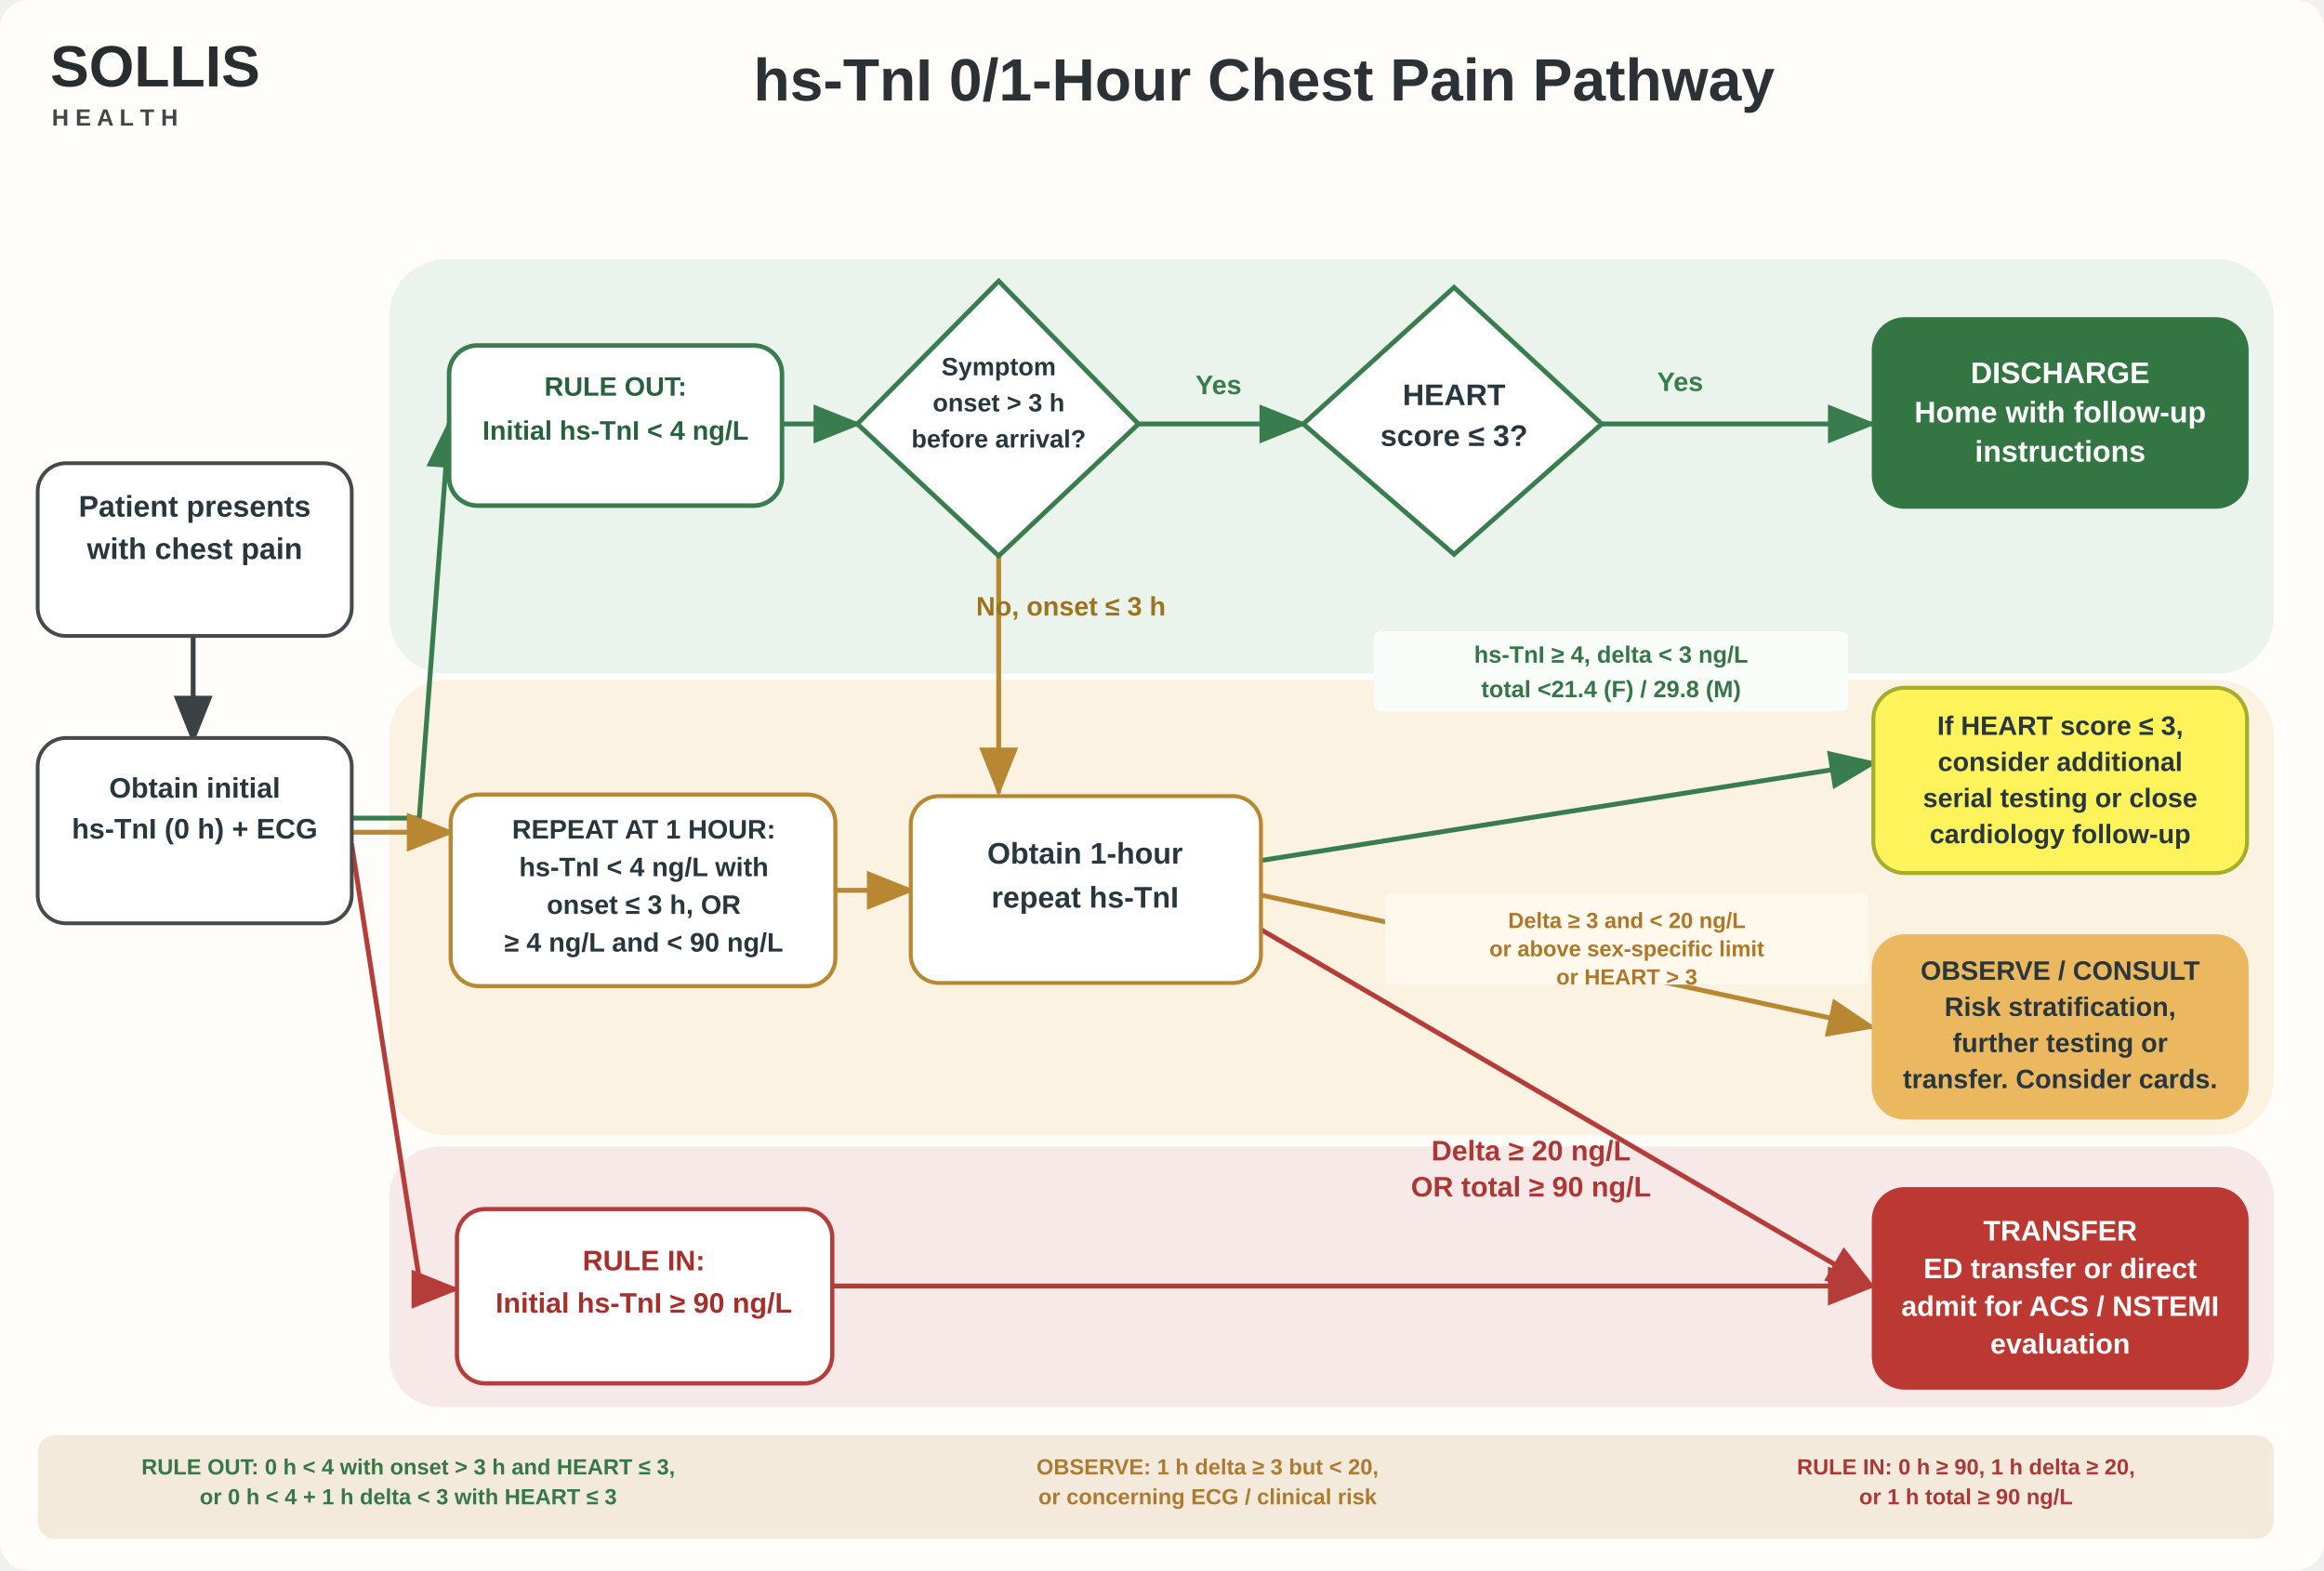
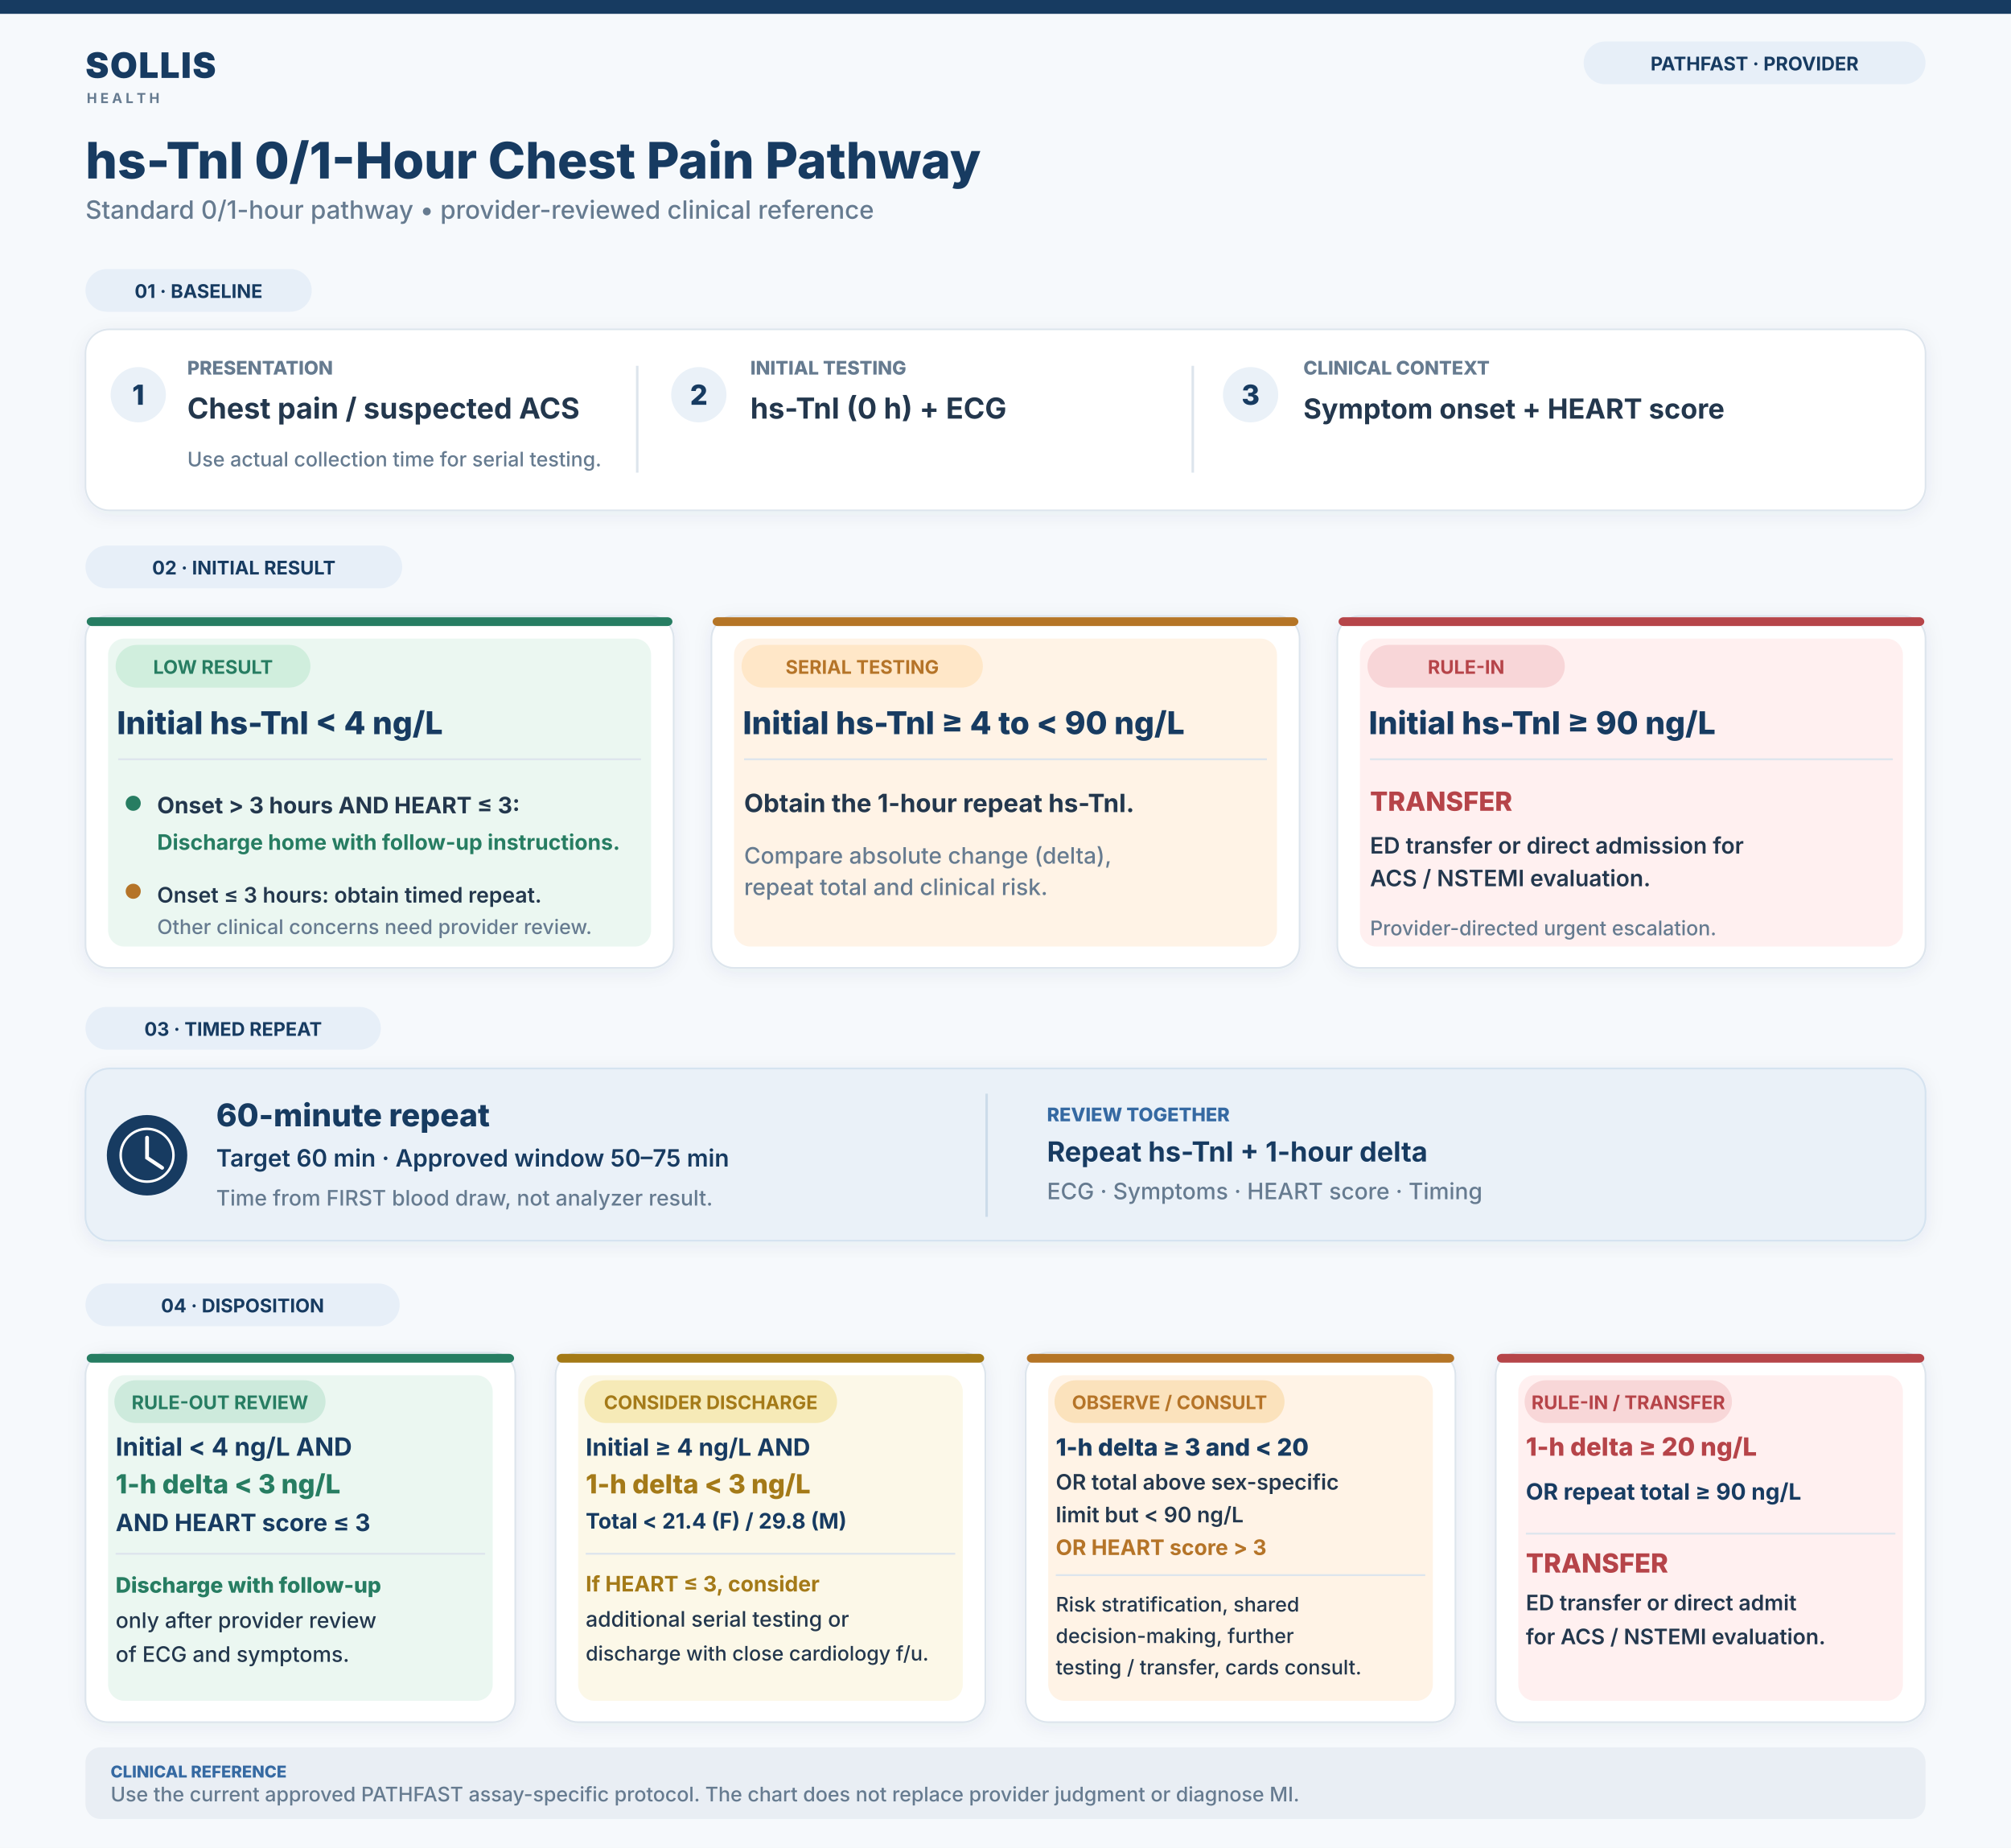
- <svg xmlns="http://www.w3.org/2000/svg" viewBox="0 0 1480 1000" role="img" aria-labelledby="title desc">
+ <svg xmlns="http://www.w3.org/2000/svg" width="1600" height="1470" viewBox="0 0 1600 1470" role="img" aria-labelledby="chart-title chart-desc">
  <defs>
-     <marker id="green" markerWidth="10" markerHeight="8" refX="9" refY="4" orient="auto">
-       <path d="M0 0L10 4L0 8Z" fill="#397d4f" />
-     </marker>
-     <marker id="amber" markerWidth="10" markerHeight="8" refX="9" refY="4" orient="auto">
-       <path d="M0 0L10 4L0 8Z" fill="#b88732" />
-     </marker>
-     <marker id="red" markerWidth="10" markerHeight="8" refX="9" refY="4" orient="auto">
-       <path d="M0 0L10 4L0 8Z" fill="#b63c39" />
-     </marker>
-     <marker id="black" markerWidth="10" markerHeight="8" refX="9" refY="4" orient="auto">
-       <path d="M0 0L10 4L0 8Z" fill="#3b4144" />
-     </marker>
+     <filter id="softshadow" x="-10%" y="-10%" width="120%" height="120%">
+       <feDropShadow dx="0" dy="3" stdDeviation="7" flood-color="#21425c" flood-opacity="0.07" />
+     </filter>
  </defs>
-   <rect width="1480" height="1000" rx="18" fill="#fffdfa" />
-   <rect x="248" y="165" width="1200" height="264" rx="36" fill="#eaf4ed" />
-   <rect x="248" y="433" width="1200" height="290" rx="36" fill="#fbf2e2" />
-   <rect x="248" y="730" width="1200" height="166" rx="32" fill="#f8e9e9" />
-   <text x="32" y="55" fill="#282d30" font-size="37" font-weight="800" text-anchor="start" font-family="Arial,Helvetica,sans-serif">SOLLIS</text>
-   <text x="33" y="80" fill="#414649" font-size="15" font-weight="650" text-anchor="start" font-family="Arial,Helvetica,sans-serif">H E A L T H</text>
-   <text x="805" y="64" fill="#2b3135" font-size="38" font-weight="760" text-anchor="middle" font-family="Arial,Helvetica,sans-serif">hs-TnI 0/1-Hour Chest Pain Pathway</text>
-   <path d="M123 351V471" fill="none" stroke="#3b4144" stroke-width="3.1" stroke-linecap="round" stroke-linejoin="round" marker-end="url(#black)" />
-   <path d="M224 521L267 521L286 270" fill="none" stroke="#397d4f" stroke-width="3.1" stroke-linecap="round" stroke-linejoin="round" marker-end="url(#green)" />
-   <path d="M224 530H287" fill="none" stroke="#b88732" stroke-width="3.1" stroke-linecap="round" stroke-linejoin="round" marker-end="url(#amber)" />
-   <path d="M224 538L268 821H290" fill="none" stroke="#b63c39" stroke-width="3.1" stroke-linecap="round" stroke-linejoin="round" marker-end="url(#red)" />
-   <path d="M498 270H546" fill="none" stroke="#397d4f" stroke-width="3.1" stroke-linecap="round" stroke-linejoin="round" marker-end="url(#green)" />
-   <path d="M725 270H830" fill="none" stroke="#397d4f" stroke-width="3.1" stroke-linecap="round" stroke-linejoin="round" marker-end="url(#green)" />
-   <path d="M1020 270H1192" fill="none" stroke="#397d4f" stroke-width="3.1" stroke-linecap="round" stroke-linejoin="round" marker-end="url(#green)" />
-   <path d="M636 354V504" fill="none" stroke="#b88732" stroke-width="3.1" stroke-linecap="round" stroke-linejoin="round" marker-end="url(#amber)" />
-   <path d="M532 567H580" fill="none" stroke="#b88732" stroke-width="3.1" stroke-linecap="round" stroke-linejoin="round" marker-end="url(#amber)" />
-   <path d="M803 548L1193 486" fill="none" stroke="#397d4f" stroke-width="3.1" stroke-linecap="round" stroke-linejoin="round" marker-end="url(#green)" />
-   <path d="M803 570L1192 654" fill="none" stroke="#b88732" stroke-width="3.1" stroke-linecap="round" stroke-linejoin="round" marker-end="url(#amber)" />
-   <path d="M803 592L1192 819" fill="none" stroke="#b63c39" stroke-width="3.1" stroke-linecap="round" stroke-linejoin="round" marker-end="url(#red)" />
-   <path d="M531 819H1192" fill="none" stroke="#b63c39" stroke-width="3.1" stroke-linecap="round" stroke-linejoin="round" marker-end="url(#red)" />
-   <rect x="24" y="295" width="200" height="110" rx="18" fill="#fff" stroke="#44494b" stroke-width="2.4" />
-   <text x="124" y="329" fill="#28363d" font-size="19" font-weight="650" text-anchor="middle" font-family="Arial,Helvetica,sans-serif">Patient presents</text>
-   <text x="124" y="356" fill="#28363d" font-size="19" font-weight="650" text-anchor="middle" font-family="Arial,Helvetica,sans-serif">with chest pain</text>
-   <rect x="24" y="470" width="200" height="118" rx="18" fill="#fff" stroke="#44494b" stroke-width="2.4" />
-   <text x="124" y="508" fill="#28363d" font-size="18" font-weight="650" text-anchor="middle" font-family="Arial,Helvetica,sans-serif">Obtain initial</text>
-   <text x="124" y="534" fill="#28363d" font-size="18" font-weight="650" text-anchor="middle" font-family="Arial,Helvetica,sans-serif">hs-TnI (0 h) + ECG</text>
-   <rect x="286" y="220" width="212" height="102" rx="18" fill="#fff" stroke="#397d4f" stroke-width="2.9" />
-   <text x="392" y="252" fill="#27613e" font-size="17" font-weight="760" text-anchor="middle" font-family="Arial,Helvetica,sans-serif">RULE OUT:</text>
-   <text x="392" y="280" fill="#27613e" font-size="17" font-weight="760" text-anchor="middle" font-family="Arial,Helvetica,sans-serif">Initial hs-TnI &lt; 4 ng/L</text>
-   <polygon points="636,179 725,270 636,354 546,270" fill="#fff" stroke="#397d4f" stroke-width="3" />
-   <text x="636" y="239" fill="#28363d" font-size="16" font-weight="650" text-anchor="middle" font-family="Arial,Helvetica,sans-serif">Symptom</text>
-   <text x="636" y="262" fill="#28363d" font-size="16" font-weight="650" text-anchor="middle" font-family="Arial,Helvetica,sans-serif">onset &gt; 3 h</text>
-   <text x="636" y="285" fill="#28363d" font-size="16" font-weight="650" text-anchor="middle" font-family="Arial,Helvetica,sans-serif">before arrival?</text>
-   <polygon points="926,183 1020,270 926,353 830,270" fill="#fff" stroke="#397d4f" stroke-width="3" />
-   <text x="926" y="258" fill="#28363d" font-size="19" font-weight="650" text-anchor="middle" font-family="Arial,Helvetica,sans-serif">HEART</text>
-   <text x="926" y="284" fill="#28363d" font-size="19" font-weight="650" text-anchor="middle" font-family="Arial,Helvetica,sans-serif">score ≤ 3?</text>
-   <text x="776" y="251" fill="#377d4a" font-size="17" font-weight="740" text-anchor="middle" font-family="Arial,Helvetica,sans-serif">Yes</text>
-   <text x="1070" y="249" fill="#377d4a" font-size="17" font-weight="740" text-anchor="middle" font-family="Arial,Helvetica,sans-serif">Yes</text>
-   <text x="682" y="392" fill="#9d731e" font-size="17" font-weight="730" text-anchor="middle" font-family="Arial,Helvetica,sans-serif">No, onset ≤ 3 h</text>
-   <rect x="1193" y="203" width="238" height="120" rx="20" fill="#347544" stroke="#347544" stroke-width="2" />
-   <text x="1312" y="244" fill="#fff" font-size="19" font-weight="780" text-anchor="middle" font-family="Arial,Helvetica,sans-serif">DISCHARGE</text>
-   <text x="1312" y="269" fill="#fff" font-size="19" font-weight="780" text-anchor="middle" font-family="Arial,Helvetica,sans-serif">Home with follow-up</text>
-   <text x="1312" y="294" fill="#fff" font-size="19" font-weight="780" text-anchor="middle" font-family="Arial,Helvetica,sans-serif">instructions</text>
-   <rect x="287" y="506" width="245" height="122" rx="18" fill="#fff" stroke="#b88732" stroke-width="2.6" />
-   <text x="410" y="534" fill="#28363d" font-size="17" font-weight="650" text-anchor="middle" font-family="Arial,Helvetica,sans-serif">REPEAT AT 1 HOUR:</text>
-   <text x="410" y="558" fill="#28363d" font-size="17" font-weight="650" text-anchor="middle" font-family="Arial,Helvetica,sans-serif">hs-TnI &lt; 4 ng/L with</text>
-   <text x="410" y="582" fill="#28363d" font-size="17" font-weight="650" text-anchor="middle" font-family="Arial,Helvetica,sans-serif">onset ≤ 3 h, OR</text>
-   <text x="410" y="606" fill="#28363d" font-size="17" font-weight="650" text-anchor="middle" font-family="Arial,Helvetica,sans-serif">≥ 4 ng/L and &lt; 90 ng/L</text>
-   <rect x="580" y="507" width="223" height="119" rx="18" fill="#fff" stroke="#b88732" stroke-width="2.5" />
-   <text x="691" y="550" fill="#28363d" font-size="19" font-weight="730" text-anchor="middle" font-family="Arial,Helvetica,sans-serif">Obtain 1-hour</text>
-   <text x="691" y="578" fill="#28363d" font-size="19" font-weight="730" text-anchor="middle" font-family="Arial,Helvetica,sans-serif">repeat hs-TnI</text>
-   <rect x="1193" y="438" width="238" height="118" rx="20" fill="#fff35c" stroke="#a4ae2c" stroke-width="2.5" />
-   <text x="1312" y="468" fill="#28363d" font-size="17" font-weight="650" text-anchor="middle" font-family="Arial,Helvetica,sans-serif">If HEART score ≤ 3,</text>
-   <text x="1312" y="491" fill="#28363d" font-size="17" font-weight="650" text-anchor="middle" font-family="Arial,Helvetica,sans-serif">consider additional</text>
-   <text x="1312" y="514" fill="#28363d" font-size="17" font-weight="650" text-anchor="middle" font-family="Arial,Helvetica,sans-serif">serial testing or close</text>
-   <text x="1312" y="537" fill="#28363d" font-size="17" font-weight="650" text-anchor="middle" font-family="Arial,Helvetica,sans-serif">cardiology follow-up</text>
-   <rect x="1193" y="596" width="238" height="116" rx="20" fill="#ecb85f" stroke="#ecb85f" stroke-width="2" />
-   <text x="1312" y="624" fill="#28363d" font-size="17" font-weight="680" text-anchor="middle" font-family="Arial,Helvetica,sans-serif">OBSERVE / CONSULT</text>
-   <text x="1312" y="647" fill="#28363d" font-size="17" font-weight="680" text-anchor="middle" font-family="Arial,Helvetica,sans-serif">Risk stratification,</text>
-   <text x="1312" y="670" fill="#28363d" font-size="17" font-weight="680" text-anchor="middle" font-family="Arial,Helvetica,sans-serif">further testing or</text>
-   <text x="1312" y="693" fill="#28363d" font-size="17" font-weight="680" text-anchor="middle" font-family="Arial,Helvetica,sans-serif">transfer. Consider cards.</text>
-   <rect x="875" y="402" width="302" height="51" rx="4" fill="#f9fdf9" stroke="none" stroke-width="0" />
-   <text x="1026" y="422" fill="#357547" font-size="15" font-weight="720" text-anchor="middle" font-family="Arial,Helvetica,sans-serif">hs-TnI ≥ 4, delta &lt; 3 ng/L</text>
-   <text x="1026" y="444" fill="#357547" font-size="15" font-weight="720" text-anchor="middle" font-family="Arial,Helvetica,sans-serif">total &lt;21.4 (F) / 29.8 (M)</text>
-   <rect x="882" y="569" width="308" height="58" rx="4" fill="#fff8ed" stroke="none" stroke-width="0" />
-   <text x="1036" y="591" fill="#af7627" font-size="14" font-weight="700" text-anchor="middle" font-family="Arial,Helvetica,sans-serif">Delta ≥ 3 and &lt; 20 ng/L</text>
-   <text x="1036" y="609" fill="#af7627" font-size="14" font-weight="700" text-anchor="middle" font-family="Arial,Helvetica,sans-serif">or above sex-specific limit</text>
-   <text x="1036" y="627" fill="#af7627" font-size="14" font-weight="700" text-anchor="middle" font-family="Arial,Helvetica,sans-serif">or HEART &gt; 3</text>
-   <text x="975" y="739" fill="#ad3734" font-size="18" font-weight="760" text-anchor="middle" font-family="Arial,Helvetica,sans-serif">Delta ≥ 20 ng/L</text>
-   <text x="975" y="762" fill="#ad3734" font-size="18" font-weight="760" text-anchor="middle" font-family="Arial,Helvetica,sans-serif">OR total ≥ 90 ng/L</text>
-   <rect x="291" y="770" width="239" height="111" rx="18" fill="#fff" stroke="#b63c39" stroke-width="2.7" />
-   <text x="410" y="809" fill="#a52f2b" font-size="18" font-weight="760" text-anchor="middle" font-family="Arial,Helvetica,sans-serif">RULE IN:</text>
-   <text x="410" y="836" fill="#a52f2b" font-size="18" font-weight="760" text-anchor="middle" font-family="Arial,Helvetica,sans-serif">Initial hs-TnI ≥ 90 ng/L</text>
-   <rect x="1193" y="757" width="238" height="127" rx="20" fill="#bc3933" stroke="#bc3933" stroke-width="2" />
-   <text x="1312" y="790" fill="#fff" font-size="18" font-weight="760" text-anchor="middle" font-family="Arial,Helvetica,sans-serif">TRANSFER</text>
-   <text x="1312" y="814" fill="#fff" font-size="18" font-weight="760" text-anchor="middle" font-family="Arial,Helvetica,sans-serif">ED transfer or direct</text>
-   <text x="1312" y="838" fill="#fff" font-size="18" font-weight="760" text-anchor="middle" font-family="Arial,Helvetica,sans-serif">admit for ACS / NSTEMI</text>
-   <text x="1312" y="862" fill="#fff" font-size="18" font-weight="760" text-anchor="middle" font-family="Arial,Helvetica,sans-serif">evaluation</text>
-   <rect x="24" y="914" width="1424" height="66" rx="11" fill="#f3eadc" />
-   <text x="260" y="939" fill="#367748" font-size="14" font-weight="680" text-anchor="middle" font-family="Arial,Helvetica,sans-serif">RULE OUT: 0 h &lt; 4 with onset &gt; 3 h and HEART ≤ 3,</text>
-   <text x="260" y="958" fill="#367748" font-size="14" font-weight="680" text-anchor="middle" font-family="Arial,Helvetica,sans-serif">or 0 h &lt; 4 + 1 h delta &lt; 3 with HEART ≤ 3</text>
-   <text x="769" y="939" fill="#ac7a30" font-size="14" font-weight="680" text-anchor="middle" font-family="Arial,Helvetica,sans-serif">OBSERVE: 1 h delta ≥ 3 but &lt; 20,</text>
-   <text x="769" y="958" fill="#ac7a30" font-size="14" font-weight="680" text-anchor="middle" font-family="Arial,Helvetica,sans-serif">or concerning ECG / clinical risk</text>
-   <text x="1252" y="939" fill="#a93836" font-size="14" font-weight="680" text-anchor="middle" font-family="Arial,Helvetica,sans-serif">RULE IN: 0 h ≥ 90, 1 h delta ≥ 20,</text>
-   <text x="1252" y="958" fill="#a93836" font-size="14" font-weight="680" text-anchor="middle" font-family="Arial,Helvetica,sans-serif">or 1 h total ≥ 90 ng/L</text>
+   <rect x="0" y="0" width="1600" height="1470" rx="0" fill="#F6F9FC" stroke="none" stroke-width="1" />
+   <rect x="0" y="0" width="1600" height="11" rx="0" fill="#173B61" stroke="none" stroke-width="1" />
+   <text x="68" y="62" fill="#173B61" font-family="Inter,Arial,sans-serif" font-size="28" font-weight="850" letter-spacing="1">SOLLIS</text>
+   <text x="69" y="82" fill="#667B90" font-family="Inter,Arial,Helvetica,sans-serif" font-size="11" font-weight="650" text-anchor="start">H E A L T H</text>
+   <rect x="1260" y="33" width="272" height="34" rx="17" fill="#E7EFF8" stroke="none" stroke-width="1" />
+   <text x="1396" y="56" fill="#173B61" font-family="Inter,Arial,Helvetica,sans-serif" font-size="15" font-weight="750" text-anchor="middle">PATHFAST  ·  PROVIDER</text>
+   <text x="68" y="142" fill="#173B61" font-family="Inter,Arial,Helvetica,sans-serif" font-size="40" font-weight="800" text-anchor="start">hs-TnI 0/1-Hour Chest Pain Pathway</text>
+   <text x="68" y="174" fill="#667B90" font-family="Inter,Arial,Helvetica,sans-serif" font-size="20" font-weight="520" text-anchor="start">Standard 0/1-hour pathway • provider-reviewed clinical reference</text>
+   <rect x="68" y="214" width="180" height="34" rx="17" fill="#E7EFF8" stroke="none" stroke-width="1" />
+   <text x="158" y="237" fill="#173B61" font-family="Inter,Arial,Helvetica,sans-serif" font-size="15" font-weight="750" text-anchor="middle">01  ·  BASELINE</text>
+   <g filter="url(#softshadow)">
+     <rect x="68" y="262" width="1464" height="144" rx="19" fill="#FFFFFF" stroke="#DDE5ED" stroke-width="1.3" />
+   </g>
+   <circle cx="110" cy="314" r="22" fill="#EAF1F8" />
+   <text x="110" y="322" fill="#173B61" font-family="Inter,Arial,Helvetica,sans-serif" font-size="22" font-weight="800" text-anchor="middle">1</text>
+   <text x="149" y="298" fill="#667B90" font-family="Inter,Arial,Helvetica,sans-serif" font-size="15" font-weight="760" text-anchor="start">PRESENTATION</text>
+   <text x="149" y="333" fill="#23374D" font-family="Inter,Arial,Helvetica,sans-serif" font-size="23" font-weight="720" text-anchor="start">Chest pain / suspected ACS</text>
+   <path d="M507 291V376" stroke="#DDE5ED" stroke-width="2" />
+   <circle cx="556" cy="314" r="22" fill="#EAF1F8" />
+   <text x="556" y="322" fill="#173B61" font-family="Inter,Arial,Helvetica,sans-serif" font-size="22" font-weight="800" text-anchor="middle">2</text>
+   <text x="597" y="298" fill="#667B90" font-family="Inter,Arial,Helvetica,sans-serif" font-size="15" font-weight="760" text-anchor="start">INITIAL TESTING</text>
+   <text x="597" y="333" fill="#23374D" font-family="Inter,Arial,Helvetica,sans-serif" font-size="23" font-weight="720" text-anchor="start">hs-TnI (0 h) + ECG</text>
+   <path d="M949 291V376" stroke="#DDE5ED" stroke-width="2" />
+   <circle cx="995" cy="314" r="22" fill="#EAF1F8" />
+   <text x="995" y="322" fill="#173B61" font-family="Inter,Arial,Helvetica,sans-serif" font-size="22" font-weight="800" text-anchor="middle">3</text>
+   <text x="1037" y="298" fill="#667B90" font-family="Inter,Arial,Helvetica,sans-serif" font-size="15" font-weight="760" text-anchor="start">CLINICAL CONTEXT</text>
+   <text x="1037" y="333" fill="#23374D" font-family="Inter,Arial,Helvetica,sans-serif" font-size="22" font-weight="720" text-anchor="start">Symptom onset + HEART score</text>
+   <text x="149" y="371" fill="#667B90" font-family="Inter,Arial,Helvetica,sans-serif" font-size="16" font-weight="500" text-anchor="start">Use actual collection time for serial testing.</text>
+   <rect x="68" y="434" width="252" height="34" rx="17" fill="#E7EFF8" stroke="none" stroke-width="1" />
+   <text x="194" y="457" fill="#173B61" font-family="Inter,Arial,Helvetica,sans-serif" font-size="15" font-weight="750" text-anchor="middle">02  ·  INITIAL RESULT</text>
+   <g filter="url(#softshadow)">
+     <rect x="68" y="490" width="468" height="280" rx="18" fill="#FFFFFF" stroke="#DDE5ED" stroke-width="1.4" />
+     <rect x="69" y="491" width="466" height="7" rx="4" fill="#277D62" stroke="none" stroke-width="1" />
+     <rect x="86" y="508" width="432" height="245" rx="13" fill="#EBF7F1" stroke="none" stroke-width="1" />
+   </g>
+   <g filter="url(#softshadow)">
+     <rect x="566" y="490" width="468" height="280" rx="18" fill="#FFFFFF" stroke="#DDE5ED" stroke-width="1.4" />
+     <rect x="567" y="491" width="466" height="7" rx="4" fill="#B57428" stroke="none" stroke-width="1" />
+     <rect x="584" y="508" width="432" height="245" rx="13" fill="#FFF3E6" stroke="none" stroke-width="1" />
+   </g>
+   <g filter="url(#softshadow)">
+     <rect x="1064" y="490" width="468" height="280" rx="18" fill="#FFFFFF" stroke="#DDE5ED" stroke-width="1.4" />
+     <rect x="1065" y="491" width="466" height="7" rx="4" fill="#B64449" stroke="none" stroke-width="1" />
+     <rect x="1082" y="508" width="432" height="245" rx="13" fill="#FFF0F0" stroke="none" stroke-width="1" />
+   </g>
+   <rect x="92" y="513" width="155" height="34" rx="17" fill="#D0EEDD" stroke="none" stroke-width="1" />
+   <text x="169.5" y="536" fill="#277D62" font-family="Inter,Arial,Helvetica,sans-serif" font-size="15" font-weight="750" text-anchor="middle">LOW RESULT</text>
+   <text x="93" y="584" fill="#173B61" font-family="Inter,Arial,Helvetica,sans-serif" font-size="25" font-weight="770" text-anchor="start">Initial hs-TnI &lt; 4 ng/L</text>
+   <path d="M94 604h416" stroke="#DDE5ED" stroke-width="1.5" />
+   <circle cx="106" cy="639" r="6" fill="#277D62" />
+   <text x="125" y="647" fill="#23374D" font-family="Inter,Arial,Helvetica,sans-serif" font-size="18" font-weight="660" text-anchor="start">Onset &gt; 3 hours AND HEART ≤ 3:</text>
+   <text x="125" y="676" fill="#277D62" font-family="Inter,Arial,Helvetica,sans-serif" font-size="17" font-weight="720" text-anchor="start">Discharge home with follow-up instructions.</text>
+   <circle cx="106" cy="709" r="6" fill="#B57428" />
+   <text x="125" y="718" fill="#23374D" font-family="Inter,Arial,Helvetica,sans-serif" font-size="17" font-weight="610" text-anchor="start">Onset ≤ 3 hours: obtain timed repeat.</text>
+   <text x="125" y="743" fill="#667B90" font-family="Inter,Arial,Helvetica,sans-serif" font-size="16" font-weight="500" text-anchor="start">Other clinical concerns need provider review.</text>
+   <rect x="590" y="513" width="192" height="34" rx="17" fill="#FFE7C8" stroke="none" stroke-width="1" />
+   <text x="686" y="536" fill="#B57428" font-family="Inter,Arial,Helvetica,sans-serif" font-size="15" font-weight="750" text-anchor="middle">SERIAL TESTING</text>
+   <text x="591" y="584" fill="#173B61" font-family="Inter,Arial,Helvetica,sans-serif" font-size="25" font-weight="770" text-anchor="start">Initial hs-TnI ≥ 4 to &lt; 90 ng/L</text>
+   <path d="M592 604h416" stroke="#DDE5ED" stroke-width="1.5" />
+   <text x="592" y="646" fill="#23374D" font-family="Inter,Arial,Helvetica,sans-serif" font-size="20" font-weight="700" text-anchor="start">Obtain the 1-hour repeat hs-TnI.</text>
+   <text x="592" y="687" fill="#667B90" font-family="Inter,Arial,Helvetica,sans-serif" font-size="18" font-weight="520" text-anchor="start">Compare absolute change (delta),</text>
+   <text x="592" y="712" fill="#667B90" font-family="Inter,Arial,Helvetica,sans-serif" font-size="18" font-weight="520" text-anchor="start">repeat total and clinical risk.</text>
+   <rect x="1088" y="513" width="157" height="34" rx="17" fill="#F8D6D8" stroke="none" stroke-width="1" />
+   <text x="1166.5" y="536" fill="#B64449" font-family="Inter,Arial,Helvetica,sans-serif" font-size="15" font-weight="750" text-anchor="middle">RULE-IN</text>
+   <text x="1089" y="584" fill="#173B61" font-family="Inter,Arial,Helvetica,sans-serif" font-size="25" font-weight="770" text-anchor="start">Initial hs-TnI ≥ 90 ng/L</text>
+   <path d="M1090 604h416" stroke="#DDE5ED" stroke-width="1.5" />
+   <text x="1090" y="645" fill="#B64449" font-family="Inter,Arial,Helvetica,sans-serif" font-size="21" font-weight="820" text-anchor="start">TRANSFER</text>
+   <text x="1090" y="679" fill="#23374D" font-family="Inter,Arial,Helvetica,sans-serif" font-size="18" font-weight="610" text-anchor="start">ED transfer or direct admission for</text>
+   <text x="1090" y="705" fill="#23374D" font-family="Inter,Arial,Helvetica,sans-serif" font-size="18" font-weight="610" text-anchor="start">ACS / NSTEMI evaluation.</text>
+   <text x="1090" y="744" fill="#667B90" font-family="Inter,Arial,Helvetica,sans-serif" font-size="16" font-weight="550" text-anchor="start">Provider-directed urgent escalation.</text>
+   <rect x="68" y="801" width="235" height="34" rx="17" fill="#E7EFF8" stroke="none" stroke-width="1" />
+   <text x="185.5" y="824" fill="#173B61" font-family="Inter,Arial,Helvetica,sans-serif" font-size="15" font-weight="750" text-anchor="middle">03  ·  TIMED REPEAT</text>
+   <g filter="url(#softshadow)">
+     <rect x="68" y="850" width="1464" height="137" rx="19" fill="#EAF1F8" stroke="#D5E3F0" stroke-width="1.4" />
+   </g>
+   <circle cx="117" cy="919" r="32" fill="#173B61" />
+   <circle cx="117" cy="919" r="21" fill="none" stroke="#FFFFFF" stroke-width="2" />
+   <path d="M117 905v16l12 8" fill="none" stroke="#fff" stroke-width="3" stroke-linecap="round" />
+   <text x="172" y="896" fill="#173B61" font-family="Inter,Arial,Helvetica,sans-serif" font-size="25" font-weight="790" text-anchor="start">60-minute repeat</text>
+   <text x="172" y="928" fill="#173B61" font-family="Inter,Arial,Helvetica,sans-serif" font-size="19" font-weight="620" text-anchor="start">Target 60 min   ·   Approved window 50–75 min</text>
+   <text x="172" y="959" fill="#667B90" font-family="Inter,Arial,Helvetica,sans-serif" font-size="17" font-weight="520" text-anchor="start">Time from FIRST blood draw, not analyzer result.</text>
+   <path d="M785 870V968" stroke="#CCDCEA" stroke-width="2" />
+   <text x="833" y="892" fill="#3569A2" font-family="Inter,Arial,Helvetica,sans-serif" font-size="15" font-weight="800" text-anchor="start">REVIEW TOGETHER</text>
+   <text x="833" y="924" fill="#173B61" font-family="Inter,Arial,Helvetica,sans-serif" font-size="22" font-weight="750" text-anchor="start">Repeat hs-TnI + 1-hour delta</text>
+   <text x="833" y="954" fill="#667B90" font-family="Inter,Arial,Helvetica,sans-serif" font-size="18" font-weight="540" text-anchor="start">ECG  ·  Symptoms  ·  HEART score  ·  Timing</text>
+   <rect x="68" y="1021" width="250" height="34" rx="17" fill="#E7EFF8" stroke="none" stroke-width="1" />
+   <text x="193" y="1044" fill="#173B61" font-family="Inter,Arial,Helvetica,sans-serif" font-size="15" font-weight="750" text-anchor="middle">04  ·  DISPOSITION</text>
+   <g filter="url(#softshadow)">
+     <rect x="68" y="1076" width="342" height="294" rx="18" fill="#FFFFFF" stroke="#DDE5ED" stroke-width="1.4" />
+     <rect x="69" y="1077" width="340" height="7" rx="4" fill="#277D62" stroke="none" stroke-width="1" />
+     <rect x="86" y="1094" width="306" height="259" rx="13" fill="#EBF7F1" stroke="none" stroke-width="1" />
+   </g>
+   <g filter="url(#softshadow)">
+     <rect x="442" y="1076" width="342" height="294" rx="18" fill="#FFFFFF" stroke="#DDE5ED" stroke-width="1.4" />
+     <rect x="443" y="1077" width="340" height="7" rx="4" fill="#A47A18" stroke="none" stroke-width="1" />
+     <rect x="460" y="1094" width="306" height="259" rx="13" fill="#FCF8E8" stroke="none" stroke-width="1" />
+   </g>
+   <g filter="url(#softshadow)">
+     <rect x="816" y="1076" width="342" height="294" rx="18" fill="#FFFFFF" stroke="#DDE5ED" stroke-width="1.4" />
+     <rect x="817" y="1077" width="340" height="7" rx="4" fill="#B57428" stroke="none" stroke-width="1" />
+     <rect x="834" y="1094" width="306" height="259" rx="13" fill="#FFF3E6" stroke="none" stroke-width="1" />
+   </g>
+   <g filter="url(#softshadow)">
+     <rect x="1190" y="1076" width="342" height="294" rx="18" fill="#FFFFFF" stroke="#DDE5ED" stroke-width="1.4" />
+     <rect x="1191" y="1077" width="340" height="7" rx="4" fill="#B64449" stroke="none" stroke-width="1" />
+     <rect x="1208" y="1094" width="306" height="259" rx="13" fill="#FFF0F0" stroke="none" stroke-width="1" />
+   </g>
+   <rect x="91" y="1098" width="168" height="34" rx="17" fill="#CDEADC" stroke="none" stroke-width="1" />
+   <text x="175" y="1121" fill="#277D62" font-family="Inter,Arial,Helvetica,sans-serif" font-size="15" font-weight="750" text-anchor="middle">RULE-OUT REVIEW</text>
+   <text x="92" y="1158" fill="#173B61" font-family="Inter,Arial,Helvetica,sans-serif" font-size="20" font-weight="720" text-anchor="start">Initial &lt; 4 ng/L AND</text>
+   <text x="92" y="1188" fill="#277D62" font-family="Inter,Arial,Helvetica,sans-serif" font-size="21" font-weight="820" text-anchor="start">1-h delta &lt; 3 ng/L</text>
+   <text x="92" y="1218" fill="#173B61" font-family="Inter,Arial,Helvetica,sans-serif" font-size="19" font-weight="660" text-anchor="start">AND HEART score ≤ 3</text>
+   <path d="M92 1236h294" stroke="#DDE5ED" stroke-width="1.5" />
+   <text x="92" y="1267" fill="#277D62" font-family="Inter,Arial,Helvetica,sans-serif" font-size="17" font-weight="760" text-anchor="start">Discharge with follow-up</text>
+   <text x="92" y="1295" fill="#23374D" font-family="Inter,Arial,Helvetica,sans-serif" font-size="17" font-weight="520" text-anchor="start">only after provider review</text>
+   <text x="92" y="1322" fill="#23374D" font-family="Inter,Arial,Helvetica,sans-serif" font-size="17" font-weight="520" text-anchor="start">of ECG and symptoms.</text>
+   <rect x="465" y="1098" width="201" height="34" rx="17" fill="#F6EAB7" stroke="none" stroke-width="1" />
+   <text x="565.5" y="1121" fill="#A47A18" font-family="Inter,Arial,Helvetica,sans-serif" font-size="15" font-weight="750" text-anchor="middle">CONSIDER DISCHARGE</text>
+   <text x="466" y="1158" fill="#173B61" font-family="Inter,Arial,Helvetica,sans-serif" font-size="19" font-weight="720" text-anchor="start">Initial ≥ 4 ng/L AND</text>
+   <text x="466" y="1188" fill="#A47A18" font-family="Inter,Arial,Helvetica,sans-serif" font-size="21" font-weight="820" text-anchor="start">1-h delta &lt; 3 ng/L</text>
+   <text x="466" y="1216" fill="#173B61" font-family="Inter,Arial,Helvetica,sans-serif" font-size="17" font-weight="670" text-anchor="start">Total &lt; 21.4 (F) / 29.8 (M)</text>
+   <path d="M466 1236h294" stroke="#DDE5ED" stroke-width="1.5" />
+   <text x="466" y="1266" fill="#A47A18" font-family="Inter,Arial,Helvetica,sans-serif" font-size="17" font-weight="720" text-anchor="start">If HEART ≤ 3, consider</text>
+   <text x="466" y="1294" fill="#23374D" font-family="Inter,Arial,Helvetica,sans-serif" font-size="17" font-weight="520" text-anchor="start">additional serial testing or</text>
+   <text x="466" y="1321" fill="#23374D" font-family="Inter,Arial,Helvetica,sans-serif" font-size="16" font-weight="520" text-anchor="start">discharge with close cardiology f/u.</text>
+   <rect x="839" y="1098" width="183" height="34" rx="17" fill="#FBE2BC" stroke="none" stroke-width="1" />
+   <text x="930.5" y="1121" fill="#B57428" font-family="Inter,Arial,Helvetica,sans-serif" font-size="15" font-weight="750" text-anchor="middle">OBSERVE / CONSULT</text>
+   <text x="840" y="1158" fill="#173B61" font-family="Inter,Arial,Helvetica,sans-serif" font-size="19" font-weight="760" text-anchor="start">1-h delta ≥ 3 and &lt; 20</text>
+   <text x="840" y="1185" fill="#23374D" font-family="Inter,Arial,Helvetica,sans-serif" font-size="17" font-weight="610" text-anchor="start">OR total above sex-specific</text>
+   <text x="840" y="1211" fill="#23374D" font-family="Inter,Arial,Helvetica,sans-serif" font-size="17" font-weight="610" text-anchor="start">limit but &lt; 90 ng/L</text>
+   <text x="840" y="1237" fill="#B57428" font-family="Inter,Arial,Helvetica,sans-serif" font-size="17" font-weight="720" text-anchor="start">OR HEART score &gt; 3</text>
+   <path d="M840 1253h294" stroke="#DDE5ED" stroke-width="1.5" />
+   <text x="840" y="1282" fill="#23374D" font-family="Inter,Arial,Helvetica,sans-serif" font-size="16" font-weight="530" text-anchor="start">Risk stratification, shared</text>
+   <text x="840" y="1307" fill="#23374D" font-family="Inter,Arial,Helvetica,sans-serif" font-size="16" font-weight="530" text-anchor="start">decision-making, further</text>
+   <text x="840" y="1332" fill="#23374D" font-family="Inter,Arial,Helvetica,sans-serif" font-size="16" font-weight="530" text-anchor="start">testing / transfer, cards consult.</text>
+   <rect x="1213" y="1098" width="165" height="34" rx="17" fill="#F8D7D8" stroke="none" stroke-width="1" />
+   <text x="1295.5" y="1121" fill="#B64449" font-family="Inter,Arial,Helvetica,sans-serif" font-size="15" font-weight="750" text-anchor="middle">RULE-IN / TRANSFER</text>
+   <text x="1214" y="1158" fill="#B64449" font-family="Inter,Arial,Helvetica,sans-serif" font-size="20" font-weight="820" text-anchor="start">1-h delta ≥ 20 ng/L</text>
+   <text x="1214" y="1193" fill="#173B61" font-family="Inter,Arial,Helvetica,sans-serif" font-size="18" font-weight="700" text-anchor="start">OR repeat total ≥ 90 ng/L</text>
+   <path d="M1214 1220h294" stroke="#DDE5ED" stroke-width="1.5" />
+   <text x="1214" y="1251" fill="#B64449" font-family="Inter,Arial,Helvetica,sans-serif" font-size="21" font-weight="800" text-anchor="start">TRANSFER</text>
+   <text x="1214" y="1281" fill="#23374D" font-family="Inter,Arial,Helvetica,sans-serif" font-size="17" font-weight="600" text-anchor="start">ED transfer or direct admit</text>
+   <text x="1214" y="1308" fill="#23374D" font-family="Inter,Arial,Helvetica,sans-serif" font-size="17" font-weight="560" text-anchor="start">for ACS / NSTEMI evaluation.</text>
+   <rect x="68" y="1390" width="1464" height="57" rx="12" fill="#E9EEF4" stroke="none" stroke-width="1" />
+   <text x="88" y="1414" fill="#3569A2" font-family="Inter,Arial,Helvetica,sans-serif" font-size="13" font-weight="830" text-anchor="start">CLINICAL REFERENCE</text>
+   <text x="88" y="1433" fill="#667B90" font-family="Inter,Arial,Helvetica,sans-serif" font-size="16" font-weight="540" text-anchor="start">Use the current approved PATHFAST assay-specific protocol. The chart does not replace provider judgment or diagnose MI.</text>
</svg>
